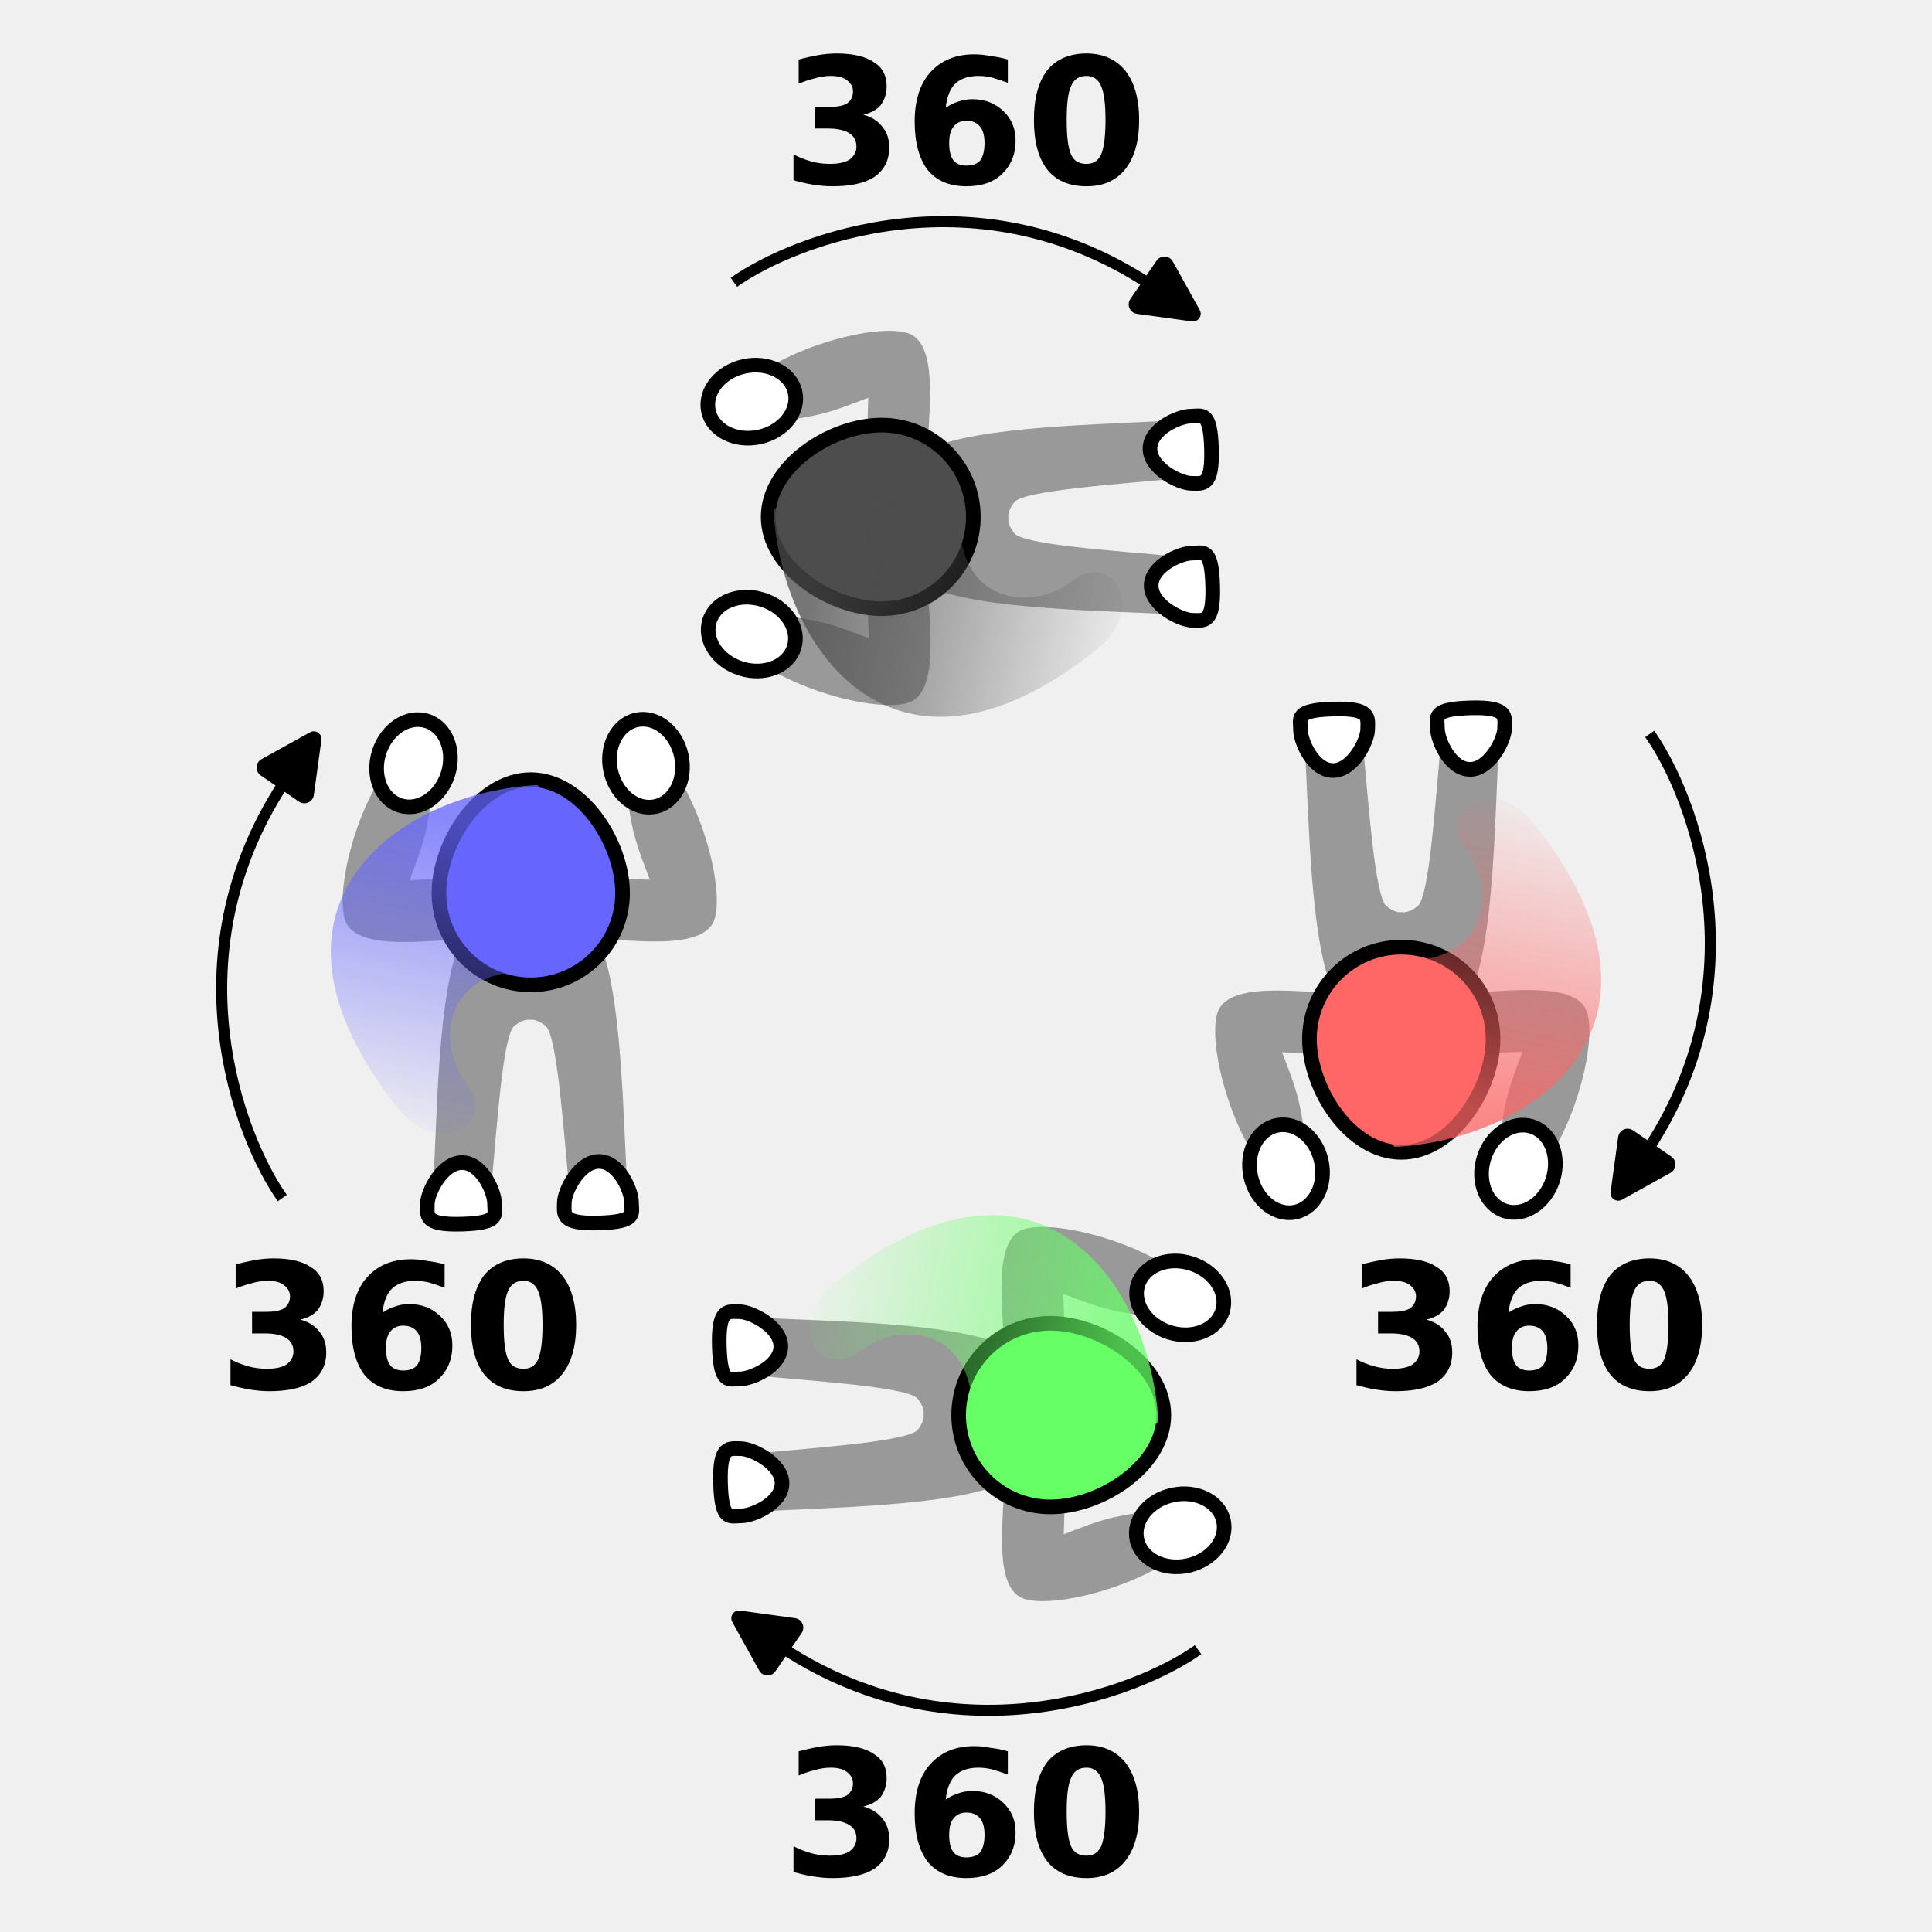
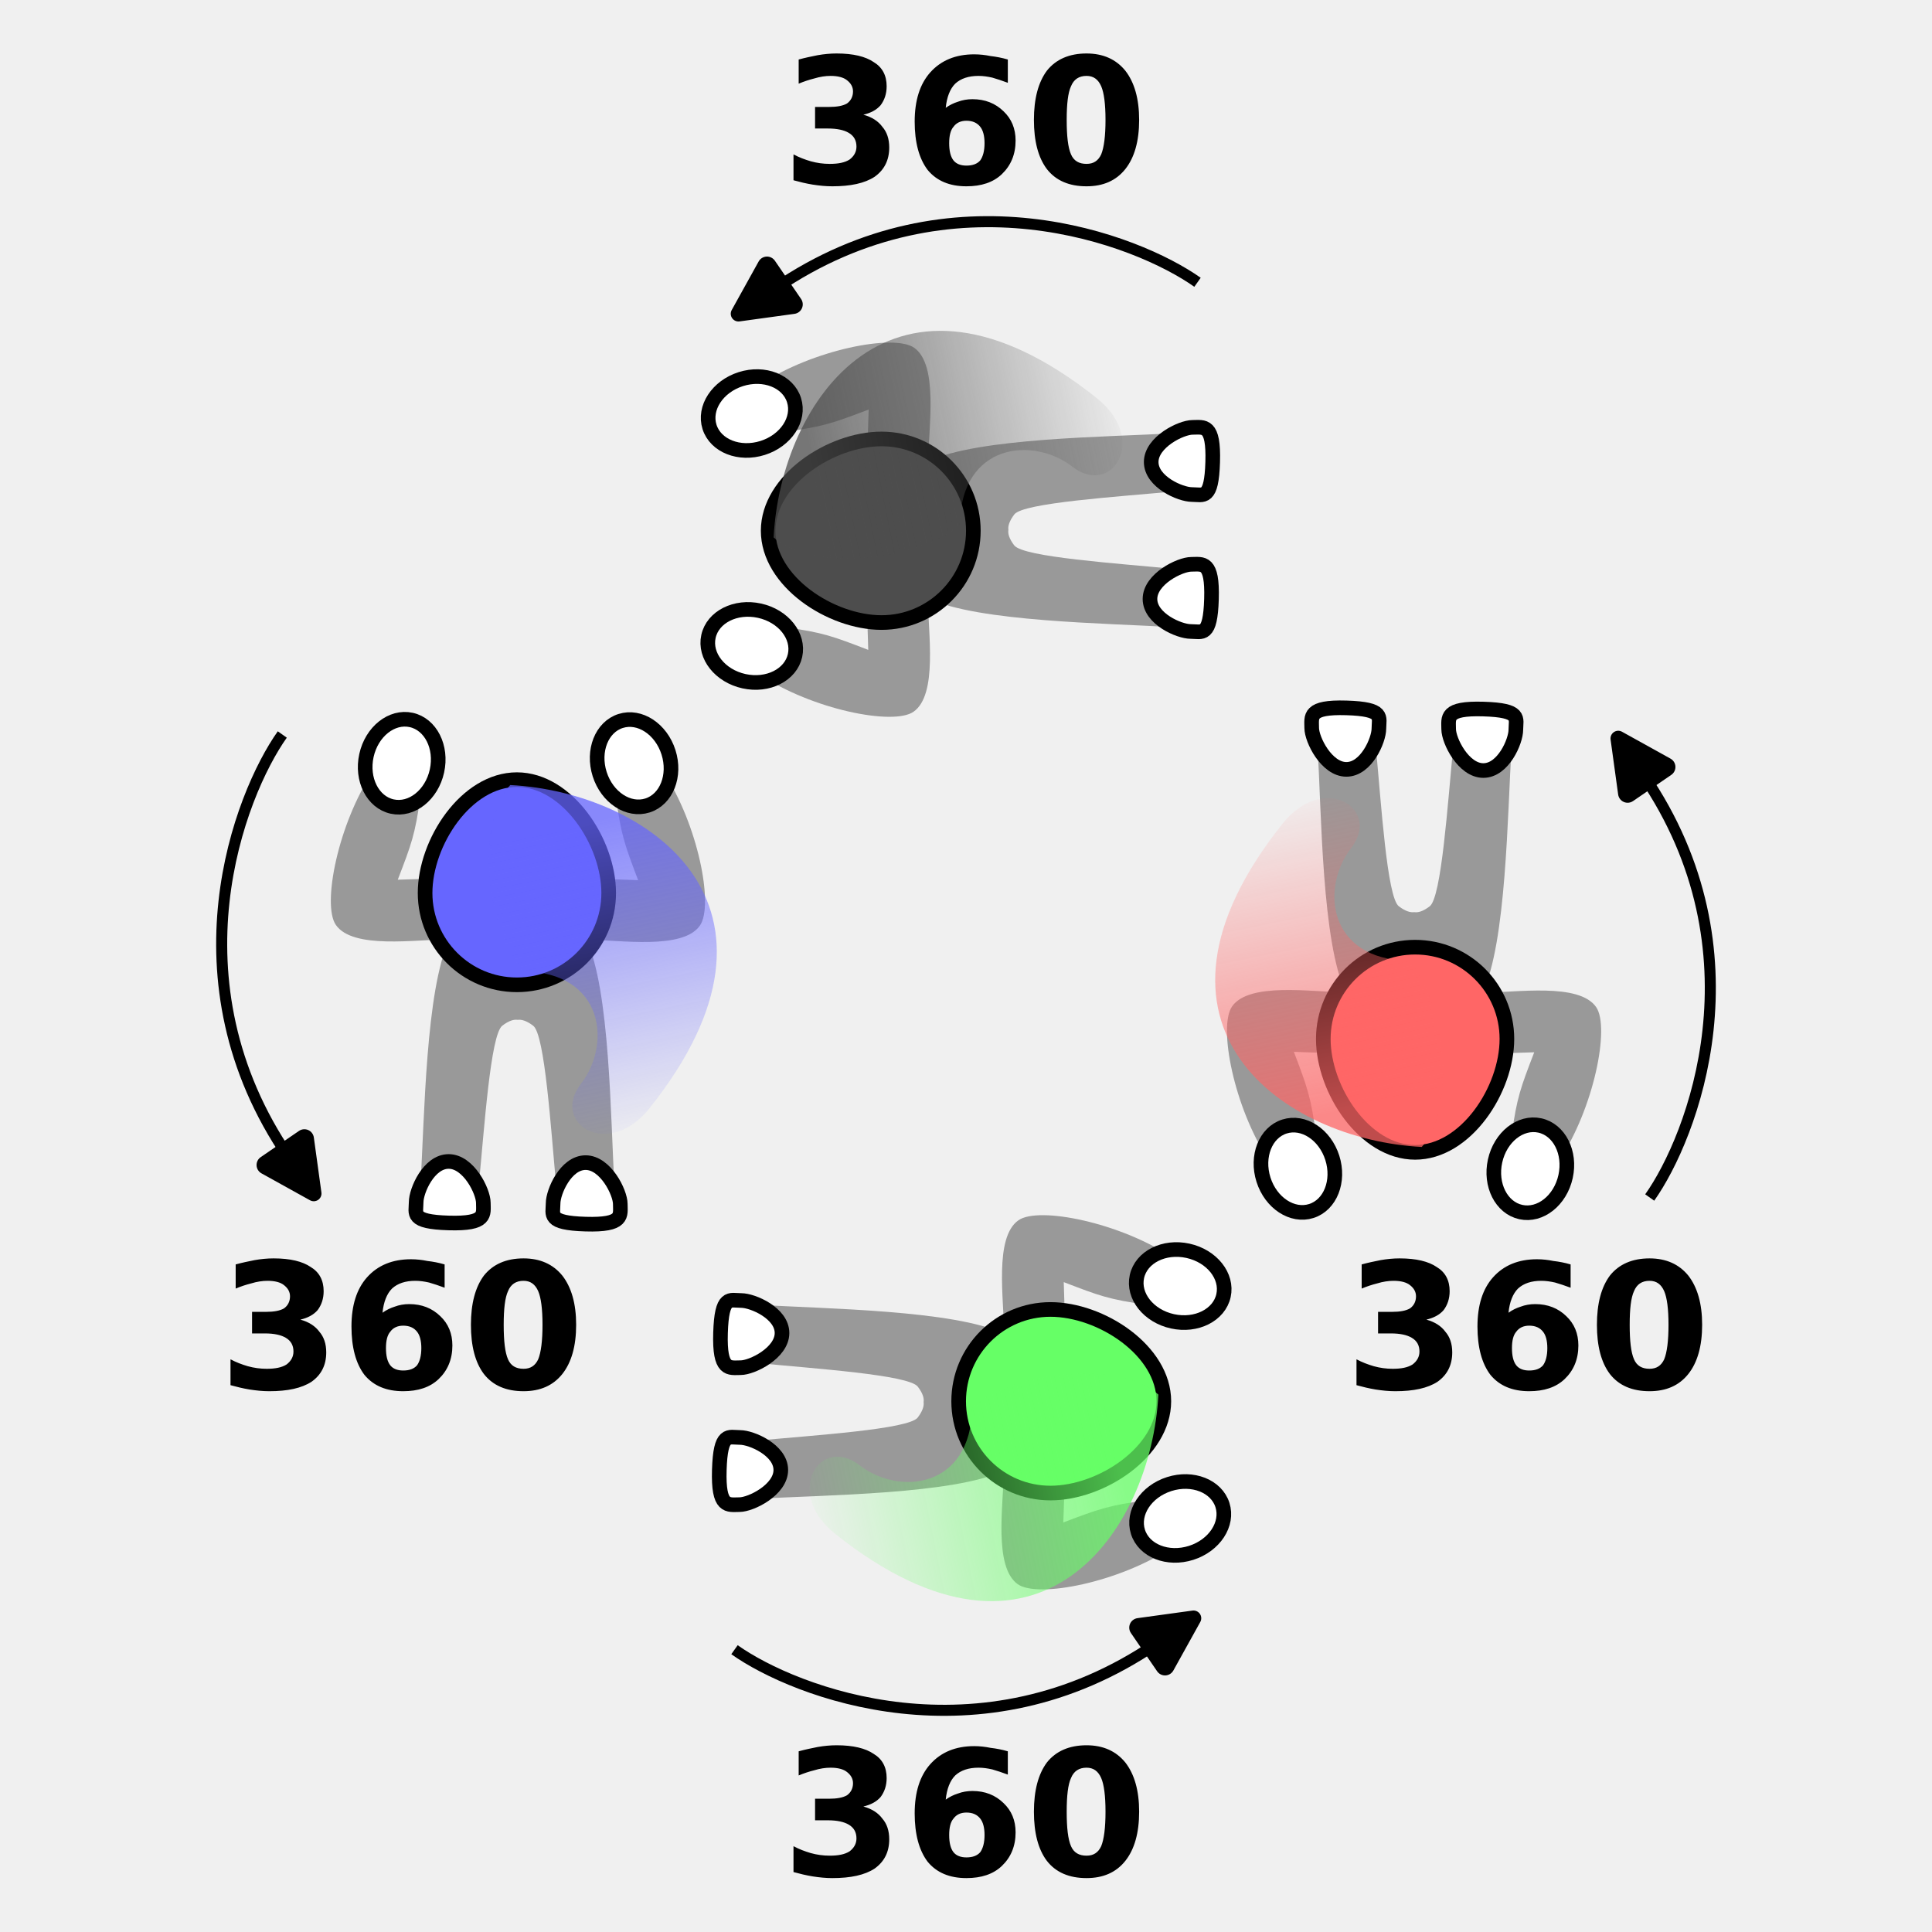
<svg xmlns="http://www.w3.org/2000/svg" xmlns:xlink="http://www.w3.org/1999/xlink" width="35mm" height="35mm" viewBox="0 0 35 35" version="1.1" id="svg1" xml:space="preserve">
  <defs id="defs1">
    <linearGradient id="linearGradient10">
      <stop style="stop-color:#66ff66;stop-opacity:0.749;" offset="0" id="stop9" />
      <stop style="stop-color:#66ff66;stop-opacity:0;" offset="1" id="stop10" />
    </linearGradient>
    <linearGradient id="linearGradient8">
      <stop style="stop-color:#ff6666;stop-opacity:0.749;" offset="0" id="stop7" />
      <stop style="stop-color:#ff6666;stop-opacity:0;" offset="1" id="stop8" />
    </linearGradient>
    <linearGradient id="linearGradient6">
      <stop style="stop-color:#4d4d4d;stop-opacity:0.749;" offset="0" id="stop3" />
      <stop style="stop-color:#4d4d4d;stop-opacity:0;" offset="1" id="stop6" />
    </linearGradient>
-     <linearGradient xlink:href="#linearGradient5" id="linearGradient4" gradientUnits="userSpaceOnUse" gradientTransform="matrix(-1,0,0,-1.082599,20.49663,33.9917)" x1="10.889" y1="17.413" x2="11.903" y2="11.978" />
+     <linearGradient xlink:href="#linearGradient5" id="linearGradient4" gradientUnits="userSpaceOnUse" gradientTransform="matrix(1,0,0,-1.082599,-1.51747,33.9917)" x1="10.889" y1="17.413" x2="11.903" y2="11.978" />
    <linearGradient id="linearGradient5">
      <stop style="stop-color:#6666ff;stop-opacity:0.75;" offset="0" id="stop4" />
      <stop style="stop-color:#6666ff;stop-opacity:0;" offset="1" id="stop5" />
    </linearGradient>
    <marker style="overflow:visible" id="RoundedArrow-6" refX="0" refY="0" orient="auto-start-reverse" markerWidth="1" markerHeight="1" viewBox="0 0 1 1" preserveAspectRatio="xMidYMid">
      <path transform="scale(0.7)" d="m -0.211,-4.106 6.422,3.211 a 1,1 90 0 1 0,1.789 L -0.211,4.106 A 1.236,1.236 31.717 0 1 -2,3 v -6 a 1.236,1.236 148.283 0 1 1.789,-1.106 z" style="fill:context-stroke;fill-rule:evenodd;stroke:none" id="path8-9" />
    </marker>
    <marker style="overflow:visible" id="RoundedArrow-6-0" refX="0" refY="0" orient="auto-start-reverse" markerWidth="1" markerHeight="1" viewBox="0 0 1 1" preserveAspectRatio="xMidYMid">
      <path transform="scale(0.7)" d="m -0.211,-4.106 6.422,3.211 a 1,1 90 0 1 0,1.789 L -0.211,4.106 A 1.236,1.236 31.717 0 1 -2,3 v -6 a 1.236,1.236 148.283 0 1 1.789,-1.106 z" style="fill:context-stroke;fill-rule:evenodd;stroke:none" id="path8-9-8" />
    </marker>
-     <linearGradient xlink:href="#linearGradient10" id="linearGradient1" gradientUnits="userSpaceOnUse" gradientTransform="matrix(0,-1,1.082599,0,1.215877,36.51747)" x1="10.889" y1="17.413" x2="11.903" y2="11.978" />
+     <linearGradient xlink:href="#linearGradient10" id="linearGradient1" gradientUnits="userSpaceOnUse" gradientTransform="matrix(0,1,1.082599,0,1.215877,14.50337)" x1="10.889" y1="17.413" x2="11.903" y2="11.978" />
    <marker style="overflow:visible" id="RoundedArrow-6-9" refX="0" refY="0" orient="auto-start-reverse" markerWidth="1" markerHeight="1" viewBox="0 0 1 1" preserveAspectRatio="xMidYMid">
      <path transform="scale(0.7)" d="m -0.211,-4.106 6.422,3.211 a 1,1 90 0 1 0,1.789 L -0.211,4.106 A 1.236,1.236 31.717 0 1 -2,3 v -6 a 1.236,1.236 148.283 0 1 1.789,-1.106 z" style="fill:context-stroke;fill-rule:evenodd;stroke:none" id="path8-9-9" />
    </marker>
-     <linearGradient xlink:href="#linearGradient8" id="linearGradient2" gradientUnits="userSpaceOnUse" gradientTransform="matrix(1,0,0,1.082599,14.50338,1.008301)" x1="10.889" y1="17.413" x2="11.903" y2="11.978" />
+     <linearGradient xlink:href="#linearGradient8" id="linearGradient2" gradientUnits="userSpaceOnUse" gradientTransform="matrix(-1,0,0,1.082599,36.51747,1.008301)" x1="10.889" y1="17.413" x2="11.903" y2="11.978" />
    <marker style="overflow:visible" id="RoundedArrow-6-3" refX="0" refY="0" orient="auto-start-reverse" markerWidth="1" markerHeight="1" viewBox="0 0 1 1" preserveAspectRatio="xMidYMid">
      <path transform="scale(0.7)" d="m -0.211,-4.106 6.422,3.211 a 1,1 90 0 1 0,1.789 L -0.211,4.106 A 1.236,1.236 31.717 0 1 -2,3 v -6 a 1.236,1.236 148.283 0 1 1.789,-1.106 z" style="fill:context-stroke;fill-rule:evenodd;stroke:none" id="path8-9-80" />
    </marker>
-     <linearGradient xlink:href="#linearGradient6" id="linearGradient3" gradientUnits="userSpaceOnUse" gradientTransform="matrix(0,1,-1.082599,0,33.78412,-1.51747)" x1="10.889" y1="17.413" x2="11.903" y2="11.978" />
+     <linearGradient xlink:href="#linearGradient6" id="linearGradient3" gradientUnits="userSpaceOnUse" gradientTransform="matrix(0,-1,-1.082599,0,33.78412,20.49663)" x1="10.889" y1="17.413" x2="11.903" y2="11.978" />
  </defs>
  <g id="layer1">
-     <path style="fill:#999999;fill-opacity:1;stroke:none;stroke-width:0.265;stroke-dasharray:none;stroke-opacity:1" d="m 16.062,7.559 c -0.262,-0.004 -0.518,0.082 -0.508,0.262 0.072,1.252 0.081,3.577 0.51,4.482 -0.619,-0.006 -1.745,-0.189 -2.057,0.254 -0.259,0.368 0.04,1.847 0.66,2.781 0.156,0.235 0.899,-0.168 0.861,-0.447 -0.093,-0.695 -0.159,-0.868 -0.402,-1.51 0.953,0.037 1.709,0.036 2.176,0.029 0.467,0.009 1.224,0.012 2.178,-0.021 -0.246,0.641 -0.314,0.813 -0.41,1.508 -0.039,0.279 0.705,0.685 0.861,0.451 0.624,-0.932 0.927,-2.411 0.67,-2.779 -0.31,-0.444 -1.438,-0.263 -2.057,-0.26 0.432,-0.904 0.45,-3.23 0.527,-4.482 0.022,-0.359 -1.022,-0.346 -1.057,0.012 -0.101,1.03 -0.213,2.744 -0.428,2.906 -0.121,0.092 -0.211,0.116 -0.279,0.105 -0.068,0.01 -0.16,-0.015 -0.281,-0.107 C 16.814,10.579 16.706,8.866 16.609,7.836 16.593,7.657 16.325,7.563 16.062,7.559 Z" id="path4-6" transform="matrix(1,0,0,-1,-7.706856,29.32572)" />
-     <path id="path1-9-9" style="fill:#6666ff;fill-opacity:1;stroke:#000000;stroke-width:0.265" d="m 11.278,16.178 c 0,-0.918 -0.744,-2.054 -1.663,-2.054 -0.918,0 -1.663,1.136 -1.663,2.054 0,0.918 0.744,1.663 1.663,1.663 0.918,0 1.663,-0.744 1.663,-1.663 z" />
-     <path id="path1-7-1-2-6" style="fill:#ffffff;stroke:#000000;stroke-width:0.265;stroke-dasharray:none" d="m 8.959,21.8 c 0,-0.207 -0.228,-0.738 -0.589,-0.738 -0.361,0 -0.628,0.542 -0.628,0.749 0,0.207 -0.07,0.386 0.628,0.365 0.698,-0.021 0.589,-0.168 0.589,-0.375 z" />
-     <path id="path1-7-1-9-0-2" style="fill:#ffffff;stroke:#000000;stroke-width:0.265;stroke-dasharray:none" d="m 11.44,21.779 c 0,-0.207 -0.228,-0.738 -0.589,-0.738 -0.361,0 -0.628,0.542 -0.628,0.749 0,0.207 -0.07,0.386 0.628,0.365 0.698,-0.021 0.589,-0.168 0.589,-0.375 z" />
-     <ellipse style="fill:#ffffff;fill-opacity:1;stroke:#000000;stroke-width:0.265;stroke-dasharray:none;stroke-opacity:1" id="path1-7-2-9-9-1-6-1" cx="-8.464" cy="-16.015" rx="0.654" ry="0.803" transform="rotate(167.6124)" />
-     <ellipse style="fill:#ffffff;fill-opacity:1;stroke:#000000;stroke-width:0.265;stroke-dasharray:none;stroke-opacity:1" id="path1-7-2-9-9-1-6-1-2" cx="-11.324" cy="-10.912" rx="0.654" ry="0.803" transform="rotate(-162.3876)" />
-     <path id="path1-3-1-5-8-0" style="fill:url(#linearGradient4);fill-opacity:1;stroke:none;stroke-width:0.265" d="m 7.211,20.075 c 0.752,0.945 1.798,0.274 1.245,-0.439 -0.554,-0.713 -0.428,-2.016 1.045,-2.042 0.649,-0.703 0.883,-2.67 0.234,-3.372 -2.458,0.126 -5.467,2.154 -2.524,5.853 z" />
-     <path id="path2-2" style="fill:none;stroke:#000000;stroke-width:0.2;stroke-dasharray:none;stroke-opacity:1;marker-end:url(#RoundedArrow-6)" d="M 5.114,21.704 C 4.341,20.614 3.032,17.26 5.228,14.054" />
+     <path style="fill:#999999;fill-opacity:1;stroke:none;stroke-width:0.265;stroke-dasharray:none;stroke-opacity:1" d="m 16.062,7.559 c -0.262,-0.004 -0.518,0.082 -0.508,0.262 0.072,1.252 0.081,3.577 0.51,4.482 -0.619,-0.006 -1.745,-0.189 -2.057,0.254 -0.259,0.368 0.04,1.847 0.66,2.781 0.156,0.235 0.899,-0.168 0.861,-0.447 -0.093,-0.695 -0.159,-0.868 -0.402,-1.51 0.953,0.037 1.709,0.036 2.176,0.029 0.467,0.009 1.224,0.012 2.178,-0.021 -0.246,0.641 -0.314,0.813 -0.41,1.508 -0.039,0.279 0.705,0.685 0.861,0.451 0.624,-0.932 0.927,-2.411 0.67,-2.779 -0.31,-0.444 -1.438,-0.263 -2.057,-0.26 0.432,-0.904 0.45,-3.23 0.527,-4.482 0.022,-0.359 -1.022,-0.346 -1.057,0.012 -0.101,1.03 -0.213,2.744 -0.428,2.906 -0.121,0.092 -0.211,0.116 -0.279,0.105 -0.068,0.01 -0.16,-0.015 -0.281,-0.107 C 16.814,10.579 16.706,8.866 16.609,7.836 16.593,7.657 16.325,7.563 16.062,7.559 Z" id="path4-6" transform="rotate(180,13.34301,14.66286)" />
+     <path id="path1-9-9" style="fill:#6666ff;fill-opacity:1;stroke:#000000;stroke-width:0.265" d="m 7.701,16.178 c 0,-0.918 0.744,-2.054 1.663,-2.054 0.918,0 1.663,1.136 1.663,2.054 0,0.918 -0.744,1.663 -1.663,1.663 -0.918,0 -1.663,-0.744 -1.663,-1.663 z" />
+     <path id="path1-7-1-2-6" style="fill:#ffffff;stroke:#000000;stroke-width:0.265;stroke-dasharray:none" d="m 10.02,21.8 c 0,-0.207 0.228,-0.738 0.589,-0.738 0.361,0 0.628,0.542 0.628,0.749 0,0.207 0.07,0.386 -0.628,0.365 -0.698,-0.021 -0.589,-0.168 -0.589,-0.375 z" />
+     <path id="path1-7-1-9-0-2" style="fill:#ffffff;stroke:#000000;stroke-width:0.265;stroke-dasharray:none" d="m 7.539,21.779 c 0,-0.207 0.228,-0.738 0.589,-0.738 0.361,0 0.628,0.542 0.628,0.749 0,0.207 0.07,0.386 -0.628,0.365 -0.698,-0.021 -0.589,-0.168 -0.589,-0.375 z" />
+     <ellipse style="fill:#ffffff;fill-opacity:1;stroke:#000000;stroke-width:0.265;stroke-dasharray:none;stroke-opacity:1" id="path1-7-2-9-9-1-6-1" cx="10.074" cy="-11.944" rx="0.654" ry="0.803" transform="matrix(0.9767188,0.2145238,0.2145238,-0.9767188,0,0)" />
+     <ellipse style="fill:#ffffff;fill-opacity:1;stroke:#000000;stroke-width:0.265;stroke-dasharray:none;stroke-opacity:1" id="path1-7-2-9-9-1-6-1-2" cx="6.765" cy="-16.654" rx="0.654" ry="0.803" transform="matrix(0.9531252,-0.3025763,-0.3025763,-0.9531252,0,0)" />
+     <path id="path1-3-1-5-8-0" style="fill:url(#linearGradient4);fill-opacity:1;stroke:none;stroke-width:0.265" d="m 11.768,20.075 c -0.752,0.945 -1.798,0.274 -1.245,-0.439 0.554,-0.713 0.428,-2.016 -1.045,-2.042 -0.649,-0.703 -0.883,-2.67 -0.234,-3.372 2.458,0.126 5.467,2.154 2.524,5.853 z" />
+     <path id="path2-2" style="fill:none;stroke:#000000;stroke-width:0.2;stroke-dasharray:none;stroke-opacity:1;marker-end:url(#RoundedArrow-6)" d="m 5.114,13.306 c -0.773,1.09 -2.082,4.444 0.114,7.65" />
    <text xml:space="preserve" style="font-size:3.175px;text-align:start;writing-mode:lr-tb;direction:ltr;text-anchor:start;fill:#000000;fill-opacity:1;stroke:none;stroke-width:0.2;stroke-dasharray:none;stroke-opacity:1" x="3.958" y="25.157" id="text5-8">
      <tspan id="tspan5-2" style="font-style:normal;font-variant:normal;font-weight:bold;font-stretch:normal;font-family:'Bitstream Vera Sans';-inkscape-font-specification:'Bitstream Vera Sans Bold';fill:#000000;fill-opacity:1;stroke:none;stroke-width:0.2" x="3.958" y="25.157">360</tspan>
    </text>
-     <path style="fill:#999999;fill-opacity:1;stroke:none;stroke-width:0.265;stroke-dasharray:none;stroke-opacity:1" d="m 16.062,7.559 c -0.262,-0.004 -0.518,0.082 -0.508,0.262 0.072,1.252 0.081,3.577 0.51,4.482 -0.619,-0.006 -1.745,-0.189 -2.057,0.254 -0.259,0.368 0.04,1.847 0.66,2.781 0.156,0.235 0.899,-0.168 0.861,-0.447 -0.093,-0.695 -0.159,-0.868 -0.402,-1.51 0.953,0.037 1.709,0.036 2.176,0.029 0.467,0.009 1.224,0.012 2.178,-0.021 -0.246,0.641 -0.314,0.813 -0.41,1.508 -0.039,0.279 0.705,0.685 0.861,0.451 0.624,-0.932 0.927,-2.411 0.67,-2.779 -0.31,-0.444 -1.438,-0.263 -2.057,-0.26 0.432,-0.904 0.45,-3.23 0.527,-4.482 0.022,-0.359 -1.022,-0.346 -1.057,0.012 -0.101,1.03 -0.213,2.744 -0.428,2.906 -0.121,0.092 -0.211,0.116 -0.279,0.105 -0.068,0.01 -0.16,-0.015 -0.281,-0.107 C 16.814,10.579 16.706,8.866 16.609,7.836 16.593,7.657 16.325,7.563 16.062,7.559 Z" id="path4-6-2" transform="matrix(0,1,1,0,5.881856,8.313988)" />
-     <path id="path1-9-9-5" style="fill:#66ff66;fill-opacity:1;stroke:#000000;stroke-width:0.265" d="m 19.03,27.299 c 0.918,0 2.054,-0.744 2.054,-1.663 0,-0.918 -1.136,-1.663 -2.054,-1.663 -0.918,0 -1.663,0.744 -1.663,1.663 0,0.918 0.744,1.663 1.663,1.663 z" />
-     <path id="path1-7-1-2-6-8" style="fill:#ffffff;stroke:#000000;stroke-width:0.265;stroke-dasharray:none" d="m 13.407,24.98 c 0.207,0 0.738,-0.228 0.738,-0.589 0,-0.361 -0.542,-0.628 -0.749,-0.628 -0.207,0 -0.386,-0.07 -0.365,0.628 0.021,0.698 0.168,0.589 0.375,0.589 z" />
-     <path id="path1-7-1-9-0-2-6" style="fill:#ffffff;stroke:#000000;stroke-width:0.265;stroke-dasharray:none" d="m 13.429,27.461 c 0.207,0 0.738,-0.228 0.738,-0.589 0,-0.361 -0.542,-0.628 -0.749,-0.628 -0.207,0 -0.386,-0.07 -0.365,0.628 0.021,0.698 0.168,0.589 0.375,0.589 z" />
-     <ellipse style="fill:#ffffff;fill-opacity:1;stroke:#000000;stroke-width:0.265;stroke-dasharray:none;stroke-opacity:1" id="path1-7-2-9-9-1-6-1-28" cx="-31.664" cy="14.936" rx="0.654" ry="0.803" transform="rotate(-102.3876)" />
-     <ellipse style="fill:#ffffff;fill-opacity:1;stroke:#000000;stroke-width:0.265;stroke-dasharray:none;stroke-opacity:1" id="path1-7-2-9-9-1-6-1-2-4" cx="-15.941" cy="27.493" rx="0.654" ry="0.803" transform="rotate(-72.38759)" />
-     <path id="path1-3-1-5-8-0-7" style="fill:url(#linearGradient1);fill-opacity:1;stroke:none;stroke-width:0.265" d="m 15.132,23.232 c -0.945,0.752 -0.274,1.798 0.439,1.245 0.713,-0.554 2.016,-0.428 2.042,1.045 0.703,0.649 2.67,0.883 3.372,0.234 -0.126,-2.458 -2.154,-5.467 -5.853,-2.524 z" />
-     <path id="path2-2-2" style="fill:none;stroke:#000000;stroke-width:0.2;stroke-dasharray:none;stroke-opacity:1;marker-end:url(#RoundedArrow-6-0)" d="m 21.704,29.886 c -1.09,0.773 -4.444,2.082 -7.65,-0.114" />
+     <path style="fill:#999999;fill-opacity:1;stroke:none;stroke-width:0.265;stroke-dasharray:none;stroke-opacity:1" d="m 16.062,7.559 c -0.262,-0.004 -0.518,0.082 -0.508,0.262 0.072,1.252 0.081,3.577 0.51,4.482 -0.619,-0.006 -1.745,-0.189 -2.057,0.254 -0.259,0.368 0.04,1.847 0.66,2.781 0.156,0.235 0.899,-0.168 0.861,-0.447 -0.093,-0.695 -0.159,-0.868 -0.402,-1.51 0.953,0.037 1.709,0.036 2.176,0.029 0.467,0.009 1.224,0.012 2.178,-0.021 -0.246,0.641 -0.314,0.813 -0.41,1.508 -0.039,0.279 0.705,0.685 0.861,0.451 0.624,-0.932 0.927,-2.411 0.67,-2.779 -0.31,-0.444 -1.438,-0.263 -2.057,-0.26 0.432,-0.904 0.45,-3.23 0.527,-4.482 0.022,-0.359 -1.022,-0.346 -1.057,0.012 -0.101,1.03 -0.213,2.744 -0.428,2.906 -0.121,0.092 -0.211,0.116 -0.279,0.105 -0.068,0.01 -0.16,-0.015 -0.281,-0.107 C 16.814,10.579 16.706,8.866 16.609,7.836 16.593,7.657 16.325,7.563 16.062,7.559 Z" id="path4-6-2" transform="rotate(-90,24.29436,18.4125)" />
+     <path id="path1-9-9-5" style="fill:#66ff66;fill-opacity:1;stroke:#000000;stroke-width:0.265" d="m 19.03,23.722 c 0.918,0 2.054,0.744 2.054,1.663 0,0.918 -1.136,1.663 -2.054,1.663 -0.918,0 -1.663,-0.744 -1.663,-1.663 0,-0.918 0.744,-1.663 1.663,-1.663 z" />
+     <path id="path1-7-1-2-6-8" style="fill:#ffffff;stroke:#000000;stroke-width:0.265;stroke-dasharray:none" d="m 13.407,26.041 c 0.207,0 0.738,0.228 0.738,0.589 0,0.361 -0.542,0.628 -0.749,0.628 -0.207,0 -0.386,0.07 -0.365,-0.628 0.021,-0.698 0.168,-0.589 0.375,-0.589 z" />
+     <path id="path1-7-1-9-0-2-6" style="fill:#ffffff;stroke:#000000;stroke-width:0.265;stroke-dasharray:none" d="m 13.429,23.56 c 0.207,0 0.738,0.228 0.738,0.589 0,0.361 -0.542,0.628 -0.749,0.628 -0.207,0 -0.386,0.07 -0.365,-0.628 0.021,-0.698 0.168,-0.589 0.375,-0.589 z" />
+     <ellipse style="fill:#ffffff;fill-opacity:1;stroke:#000000;stroke-width:0.265;stroke-dasharray:none;stroke-opacity:1" id="path1-7-2-9-9-1-6-1-28" cx="18.169" cy="25.881" rx="0.654" ry="0.803" transform="matrix(-0.2145238,0.9767188,0.9767188,0.2145238,0,0)" />
+     <ellipse style="fill:#ffffff;fill-opacity:1;stroke:#000000;stroke-width:0.265;stroke-dasharray:none;stroke-opacity:1" id="path1-7-2-9-9-1-6-1-2-4" cx="32.688" cy="12.055" rx="0.654" ry="0.803" transform="matrix(0.3025763,0.9531252,0.9531252,-0.3025763,0,0)" />
+     <path id="path1-3-1-5-8-0-7" style="fill:url(#linearGradient1);fill-opacity:1;stroke:none;stroke-width:0.265" d="m 15.132,27.789 c -0.945,-0.752 -0.274,-1.798 0.439,-1.245 0.713,0.554 2.016,0.428 2.042,-1.045 0.703,-0.649 2.67,-0.883 3.372,-0.234 -0.126,2.458 -2.154,5.467 -5.853,2.524 z" />
+     <path id="path2-2-2" style="fill:none;stroke:#000000;stroke-width:0.2;stroke-dasharray:none;stroke-opacity:1;marker-end:url(#RoundedArrow-6-0)" d="m 13.306,29.886 c 1.09,0.773 4.444,2.082 7.65,-0.114" />
    <text xml:space="preserve" style="font-size:3.175px;text-align:start;writing-mode:lr-tb;direction:ltr;text-anchor:start;fill:#000000;fill-opacity:1;stroke:none;stroke-width:0.2;stroke-dasharray:none;stroke-opacity:1" x="14.156" y="33.98" id="text5-8-4">
      <tspan id="tspan5-2-0" style="font-style:normal;font-variant:normal;font-weight:bold;font-stretch:normal;font-family:'Bitstream Vera Sans';-inkscape-font-specification:'Bitstream Vera Sans Bold';fill:#000000;fill-opacity:1;stroke:none;stroke-width:0.2" x="14.156" y="33.98">360</tspan>
    </text>
-     <path style="fill:#999999;fill-opacity:1;stroke:none;stroke-width:0.265;stroke-dasharray:none;stroke-opacity:1" d="m 16.062,7.559 c -0.262,-0.004 -0.518,0.082 -0.508,0.262 0.072,1.252 0.081,3.577 0.51,4.482 -0.619,-0.006 -1.745,-0.189 -2.057,0.254 -0.259,0.368 0.04,1.847 0.66,2.781 0.156,0.235 0.899,-0.168 0.861,-0.447 -0.093,-0.695 -0.159,-0.868 -0.402,-1.51 0.953,0.037 1.709,0.036 2.176,0.029 0.467,0.009 1.224,0.012 2.178,-0.021 -0.246,0.641 -0.314,0.813 -0.41,1.508 -0.039,0.279 0.705,0.685 0.861,0.451 0.624,-0.932 0.927,-2.411 0.67,-2.779 -0.31,-0.444 -1.438,-0.263 -2.057,-0.26 0.432,-0.904 0.45,-3.23 0.527,-4.482 0.022,-0.359 -1.022,-0.346 -1.057,0.012 -0.101,1.03 -0.213,2.744 -0.428,2.906 -0.121,0.092 -0.211,0.116 -0.279,0.105 -0.068,0.01 -0.16,-0.015 -0.281,-0.107 C 16.814,10.579 16.706,8.866 16.609,7.836 16.593,7.657 16.325,7.563 16.062,7.559 Z" id="path4-6-1" transform="matrix(-1,0,0,1,42.70686,5.67428)" />
-     <path id="path1-9-9-0" style="fill:#ff6666;fill-opacity:1;stroke:#000000;stroke-width:0.265" d="m 23.722,18.822 c 0,0.918 0.744,2.054 1.663,2.054 0.918,0 1.663,-1.136 1.663,-2.054 0,-0.918 -0.744,-1.663 -1.663,-1.663 -0.918,0 -1.663,0.744 -1.663,1.663 z" />
-     <path id="path1-7-1-2-6-3" style="fill:#ffffff;stroke:#000000;stroke-width:0.265;stroke-dasharray:none" d="m 26.041,13.2 c 0,0.207 0.228,0.738 0.589,0.738 0.361,0 0.628,-0.542 0.628,-0.749 0,-0.207 0.07,-0.386 -0.628,-0.365 -0.698,0.021 -0.589,0.168 -0.589,0.375 z" />
-     <path id="path1-7-1-9-0-2-4" style="fill:#ffffff;stroke:#000000;stroke-width:0.265;stroke-dasharray:none" d="m 23.56,13.221 c 0,0.207 0.228,0.738 0.589,0.738 0.361,0 0.628,-0.542 0.628,-0.749 0,-0.207 0.07,-0.386 -0.628,-0.365 -0.698,0.021 -0.589,0.168 -0.589,0.375 z" />
-     <ellipse style="fill:#ffffff;fill-opacity:1;stroke:#000000;stroke-width:0.265;stroke-dasharray:none;stroke-opacity:1" id="path1-7-2-9-9-1-6-1-0" cx="18.213" cy="25.678" rx="0.654" ry="0.803" transform="rotate(-12.38759)" />
-     <ellipse style="fill:#ffffff;fill-opacity:1;stroke:#000000;stroke-width:0.265;stroke-dasharray:none;stroke-opacity:1" id="path1-7-2-9-9-1-6-1-2-3" cx="32.625" cy="11.857" rx="0.654" ry="0.803" transform="rotate(17.61241)" />
-     <path id="path1-3-1-5-8-0-9" style="fill:url(#linearGradient2);fill-opacity:1;stroke:none;stroke-width:0.265" d="m 27.789,14.925 c -0.752,-0.945 -1.798,-0.274 -1.245,0.439 0.554,0.713 0.428,2.016 -1.045,2.042 -0.649,0.703 -0.883,2.67 -0.234,3.372 2.458,-0.126 5.467,-2.154 2.524,-5.853 z" />
-     <path id="path2-2-1" style="fill:none;stroke:#000000;stroke-width:0.2;stroke-dasharray:none;stroke-opacity:1;marker-end:url(#RoundedArrow-6-9)" d="m 29.886,13.296 c 0.773,1.09 2.082,4.444 -0.114,7.65" />
+     <path style="fill:#999999;fill-opacity:1;stroke:none;stroke-width:0.265;stroke-dasharray:none;stroke-opacity:1" d="m 16.062,7.559 c -0.262,-0.004 -0.518,0.082 -0.508,0.262 0.072,1.252 0.081,3.577 0.51,4.482 -0.619,-0.006 -1.745,-0.189 -2.057,0.254 -0.259,0.368 0.04,1.847 0.66,2.781 0.156,0.235 0.899,-0.168 0.861,-0.447 -0.093,-0.695 -0.159,-0.868 -0.402,-1.51 0.953,0.037 1.709,0.036 2.176,0.029 0.467,0.009 1.224,0.012 2.178,-0.021 -0.246,0.641 -0.314,0.813 -0.41,1.508 -0.039,0.279 0.705,0.685 0.861,0.451 0.624,-0.932 0.927,-2.411 0.67,-2.779 -0.31,-0.444 -1.438,-0.263 -2.057,-0.26 0.432,-0.904 0.45,-3.23 0.527,-4.482 0.022,-0.359 -1.022,-0.346 -1.057,0.012 -0.101,1.03 -0.213,2.744 -0.428,2.906 -0.121,0.092 -0.211,0.116 -0.279,0.105 -0.068,0.01 -0.16,-0.015 -0.281,-0.107 C 16.814,10.579 16.706,8.866 16.609,7.836 16.593,7.657 16.325,7.563 16.062,7.559 Z" id="path4-6-1" transform="translate(8.313988,5.67428)" />
+     <path id="path1-9-9-0" style="fill:#ff6666;fill-opacity:1;stroke:#000000;stroke-width:0.265" d="m 27.299,18.822 c 0,0.918 -0.744,2.054 -1.663,2.054 -0.918,0 -1.663,-1.136 -1.663,-2.054 0,-0.918 0.744,-1.663 1.663,-1.663 0.918,0 1.663,0.744 1.663,1.663 z" />
+     <path id="path1-7-1-2-6-3" style="fill:#ffffff;stroke:#000000;stroke-width:0.265;stroke-dasharray:none" d="m 24.98,13.2 c 0,0.207 -0.228,0.738 -0.589,0.738 -0.361,0 -0.628,-0.542 -0.628,-0.749 0,-0.207 -0.07,-0.386 0.628,-0.365 0.698,0.021 0.589,0.168 0.589,0.375 z" />
+     <path id="path1-7-1-9-0-2-4" style="fill:#ffffff;stroke:#000000;stroke-width:0.265;stroke-dasharray:none" d="m 27.461,13.221 c 0,0.207 -0.228,0.738 -0.589,0.738 -0.361,0 -0.628,-0.542 -0.628,-0.749 0,-0.207 -0.07,-0.386 0.628,-0.365 0.698,0.021 0.589,0.168 0.589,0.375 z" />
+     <ellipse style="fill:#ffffff;fill-opacity:1;stroke:#000000;stroke-width:0.265;stroke-dasharray:none;stroke-opacity:1" id="path1-7-2-9-9-1-6-1-0" cx="-31.62" cy="14.733" rx="0.654" ry="0.803" transform="matrix(-0.9767188,-0.2145238,-0.2145238,0.9767188,0,0)" />
+     <ellipse style="fill:#ffffff;fill-opacity:1;stroke:#000000;stroke-width:0.265;stroke-dasharray:none;stroke-opacity:1" id="path1-7-2-9-9-1-6-1-2-3" cx="-16.004" cy="27.295" rx="0.654" ry="0.803" transform="matrix(-0.9531252,0.3025763,0.3025763,0.9531252,0,0)" />
+     <path id="path1-3-1-5-8-0-9" style="fill:url(#linearGradient2);fill-opacity:1;stroke:none;stroke-width:0.265" d="m 23.232,14.925 c 0.752,-0.945 1.798,-0.274 1.245,0.439 -0.554,0.713 -0.428,2.016 1.045,2.042 0.649,0.703 0.883,2.67 0.234,3.372 -2.458,-0.126 -5.467,-2.154 -2.524,-5.853 z" />
+     <path id="path2-2-1" style="fill:none;stroke:#000000;stroke-width:0.2;stroke-dasharray:none;stroke-opacity:1;marker-end:url(#RoundedArrow-6-9)" d="m 29.886,21.694 c 0.773,-1.09 2.082,-4.444 -0.114,-7.65" />
    <text xml:space="preserve" style="font-size:3.175px;text-align:start;writing-mode:lr-tb;direction:ltr;text-anchor:start;fill:#000000;fill-opacity:1;stroke:none;stroke-width:0.2;stroke-dasharray:none;stroke-opacity:1" x="24.354" y="25.157" id="text5-8-9">
      <tspan id="tspan5-2-6" style="font-style:normal;font-variant:normal;font-weight:bold;font-stretch:normal;font-family:'Bitstream Vera Sans';-inkscape-font-specification:'Bitstream Vera Sans Bold';fill:#000000;fill-opacity:1;stroke:none;stroke-width:0.2" x="24.354" y="25.157">360</tspan>
    </text>
-     <path style="fill:#999999;fill-opacity:1;stroke:none;stroke-width:0.265;stroke-dasharray:none;stroke-opacity:1" d="m 16.062,7.559 c -0.262,-0.004 -0.518,0.082 -0.508,0.262 0.072,1.252 0.081,3.577 0.51,4.482 -0.619,-0.006 -1.745,-0.189 -2.057,0.254 -0.259,0.368 0.04,1.847 0.66,2.781 0.156,0.235 0.899,-0.168 0.861,-0.447 -0.093,-0.695 -0.159,-0.868 -0.402,-1.51 0.953,0.037 1.709,0.036 2.176,0.029 0.467,0.009 1.224,0.012 2.178,-0.021 -0.246,0.641 -0.314,0.813 -0.41,1.508 -0.039,0.279 0.705,0.685 0.861,0.451 0.624,-0.932 0.927,-2.411 0.67,-2.779 -0.31,-0.444 -1.438,-0.263 -2.057,-0.26 0.432,-0.904 0.45,-3.23 0.527,-4.482 0.022,-0.359 -1.022,-0.346 -1.057,0.012 -0.101,1.03 -0.213,2.744 -0.428,2.906 -0.121,0.092 -0.211,0.116 -0.279,0.105 -0.068,0.01 -0.16,-0.015 -0.281,-0.107 C 16.814,10.579 16.706,8.866 16.609,7.836 16.593,7.657 16.325,7.563 16.062,7.559 Z" id="path4-6-4" transform="matrix(0,-1,-1,0,29.11814,26.68601)" />
-     <path id="path1-9-9-6" style="fill:#4d4d4d;fill-opacity:1;stroke:#000000;stroke-width:0.265" d="m 15.97,7.701 c -0.918,0 -2.054,0.744 -2.054,1.663 0,0.918 1.136,1.663 2.054,1.663 0.918,0 1.663,-0.744 1.663,-1.663 0,-0.918 -0.744,-1.663 -1.663,-1.663 z" />
-     <path id="path1-7-1-2-6-2" style="fill:#ffffff;stroke:#000000;stroke-width:0.265;stroke-dasharray:none" d="m 21.593,10.02 c -0.207,0 -0.738,0.228 -0.738,0.589 0,0.361 0.542,0.628 0.749,0.628 0.207,0 0.386,0.07 0.365,-0.628 -0.021,-0.698 -0.168,-0.589 -0.375,-0.589 z" />
-     <path id="path1-7-1-9-0-2-67" style="fill:#ffffff;stroke:#000000;stroke-width:0.265;stroke-dasharray:none" d="m 21.571,7.539 c -0.207,0 -0.738,0.228 -0.738,0.589 0,0.361 0.542,0.628 0.749,0.628 0.207,0 0.386,0.07 0.365,-0.628 -0.021,-0.698 -0.168,-0.589 -0.375,-0.589 z" />
-     <ellipse style="fill:#ffffff;fill-opacity:1;stroke:#000000;stroke-width:0.265;stroke-dasharray:none;stroke-opacity:1" id="path1-7-2-9-9-1-6-1-5" cx="10.029" cy="-11.741" rx="0.654" ry="0.803" transform="rotate(77.61241)" />
-     <ellipse style="fill:#ffffff;fill-opacity:1;stroke:#000000;stroke-width:0.265;stroke-dasharray:none;stroke-opacity:1" id="path1-7-2-9-9-1-6-1-2-6" cx="6.828" cy="-16.457" rx="0.654" ry="0.803" transform="rotate(107.6124)" />
-     <path id="path1-3-1-5-8-0-98" style="fill:url(#linearGradient3);fill-opacity:1;stroke:none;stroke-width:0.265" d="m 19.868,11.768 c 0.945,-0.752 0.274,-1.798 -0.439,-1.245 -0.713,0.554 -2.016,0.428 -2.042,-1.045 -0.703,-0.649 -2.67,-0.883 -3.372,-0.234 0.126,2.458 2.154,5.467 5.853,2.524 z" />
-     <path id="path2-2-7" style="fill:none;stroke:#000000;stroke-width:0.2;stroke-dasharray:none;stroke-opacity:1;marker-end:url(#RoundedArrow-6-3)" d="m 13.296,5.114 c 1.09,-0.773 4.444,-2.082 7.65,0.114" />
+     <path style="fill:#999999;fill-opacity:1;stroke:none;stroke-width:0.265;stroke-dasharray:none;stroke-opacity:1" d="m 16.062,7.559 c -0.262,-0.004 -0.518,0.082 -0.508,0.262 0.072,1.252 0.081,3.577 0.51,4.482 -0.619,-0.006 -1.745,-0.189 -2.057,0.254 -0.259,0.368 0.04,1.847 0.66,2.781 0.156,0.235 0.899,-0.168 0.861,-0.447 -0.093,-0.695 -0.159,-0.868 -0.402,-1.51 0.953,0.037 1.709,0.036 2.176,0.029 0.467,0.009 1.224,0.012 2.178,-0.021 -0.246,0.641 -0.314,0.813 -0.41,1.508 -0.039,0.279 0.705,0.685 0.861,0.451 0.624,-0.932 0.927,-2.411 0.67,-2.779 -0.31,-0.444 -1.438,-0.263 -2.057,-0.26 0.432,-0.904 0.45,-3.23 0.527,-4.482 0.022,-0.359 -1.022,-0.346 -1.057,0.012 -0.101,1.03 -0.213,2.744 -0.428,2.906 -0.121,0.092 -0.211,0.116 -0.279,0.105 -0.068,0.01 -0.16,-0.015 -0.281,-0.107 C 16.814,10.579 16.706,8.866 16.609,7.836 16.593,7.657 16.325,7.563 16.062,7.559 Z" id="path4-6-4" transform="rotate(90,18.4125,10.70564)" />
+     <path id="path1-9-9-6" style="fill:#4d4d4d;fill-opacity:1;stroke:#000000;stroke-width:0.265" d="m 15.97,11.278 c -0.918,0 -2.054,-0.744 -2.054,-1.663 0,-0.918 1.136,-1.663 2.054,-1.663 0.918,0 1.663,0.744 1.663,1.663 0,0.918 -0.744,1.663 -1.663,1.663 z" />
+     <path id="path1-7-1-2-6-2" style="fill:#ffffff;stroke:#000000;stroke-width:0.265;stroke-dasharray:none" d="m 21.593,8.959 c -0.207,0 -0.738,-0.228 -0.738,-0.589 0,-0.361 0.542,-0.628 0.749,-0.628 0.207,0 0.386,-0.07 0.365,0.628 -0.021,0.698 -0.168,0.589 -0.375,0.589 z" />
+     <path id="path1-7-1-9-0-2-67" style="fill:#ffffff;stroke:#000000;stroke-width:0.265;stroke-dasharray:none" d="m 21.571,11.44 c -0.207,0 -0.738,-0.228 -0.738,-0.589 0,-0.361 0.542,-0.628 0.749,-0.628 0.207,0 0.386,-0.07 0.365,0.628 -0.021,0.698 -0.168,0.589 -0.375,0.589 z" />
+     <ellipse style="fill:#ffffff;fill-opacity:1;stroke:#000000;stroke-width:0.265;stroke-dasharray:none;stroke-opacity:1" id="path1-7-2-9-9-1-6-1-5" cx="-8.508" cy="-15.812" rx="0.654" ry="0.803" transform="matrix(0.2145238,-0.9767188,-0.9767188,-0.2145238,0,0)" />
+     <ellipse style="fill:#ffffff;fill-opacity:1;stroke:#000000;stroke-width:0.265;stroke-dasharray:none;stroke-opacity:1" id="path1-7-2-9-9-1-6-1-2-6" cx="-11.261" cy="-10.714" rx="0.654" ry="0.803" transform="matrix(-0.3025763,-0.9531252,-0.9531252,0.3025763,0,0)" />
+     <path id="path1-3-1-5-8-0-98" style="fill:url(#linearGradient3);fill-opacity:1;stroke:none;stroke-width:0.265" d="m 19.868,7.211 c 0.945,0.752 0.274,1.798 -0.439,1.245 -0.713,-0.554 -2.016,-0.428 -2.042,1.045 -0.703,0.649 -2.67,0.883 -3.372,0.234 0.126,-2.458 2.154,-5.467 5.853,-2.524 z" />
+     <path id="path2-2-7" style="fill:none;stroke:#000000;stroke-width:0.2;stroke-dasharray:none;stroke-opacity:1;marker-end:url(#RoundedArrow-6-3)" d="M 21.694,5.114 C 20.604,4.341 17.25,3.032 14.044,5.228" />
    <text xml:space="preserve" style="font-size:3.175px;text-align:start;writing-mode:lr-tb;direction:ltr;text-anchor:start;fill:#000000;fill-opacity:1;stroke:none;stroke-width:0.2;stroke-dasharray:none;stroke-opacity:1" x="14.156" y="3.332" id="text5-8-2">
      <tspan id="tspan5-2-8" style="font-style:normal;font-variant:normal;font-weight:bold;font-stretch:normal;font-family:'Bitstream Vera Sans';-inkscape-font-specification:'Bitstream Vera Sans Bold';fill:#000000;fill-opacity:1;stroke:none;stroke-width:0.2" x="14.156" y="3.332">360</tspan>
    </text>
  </g>
</svg>
